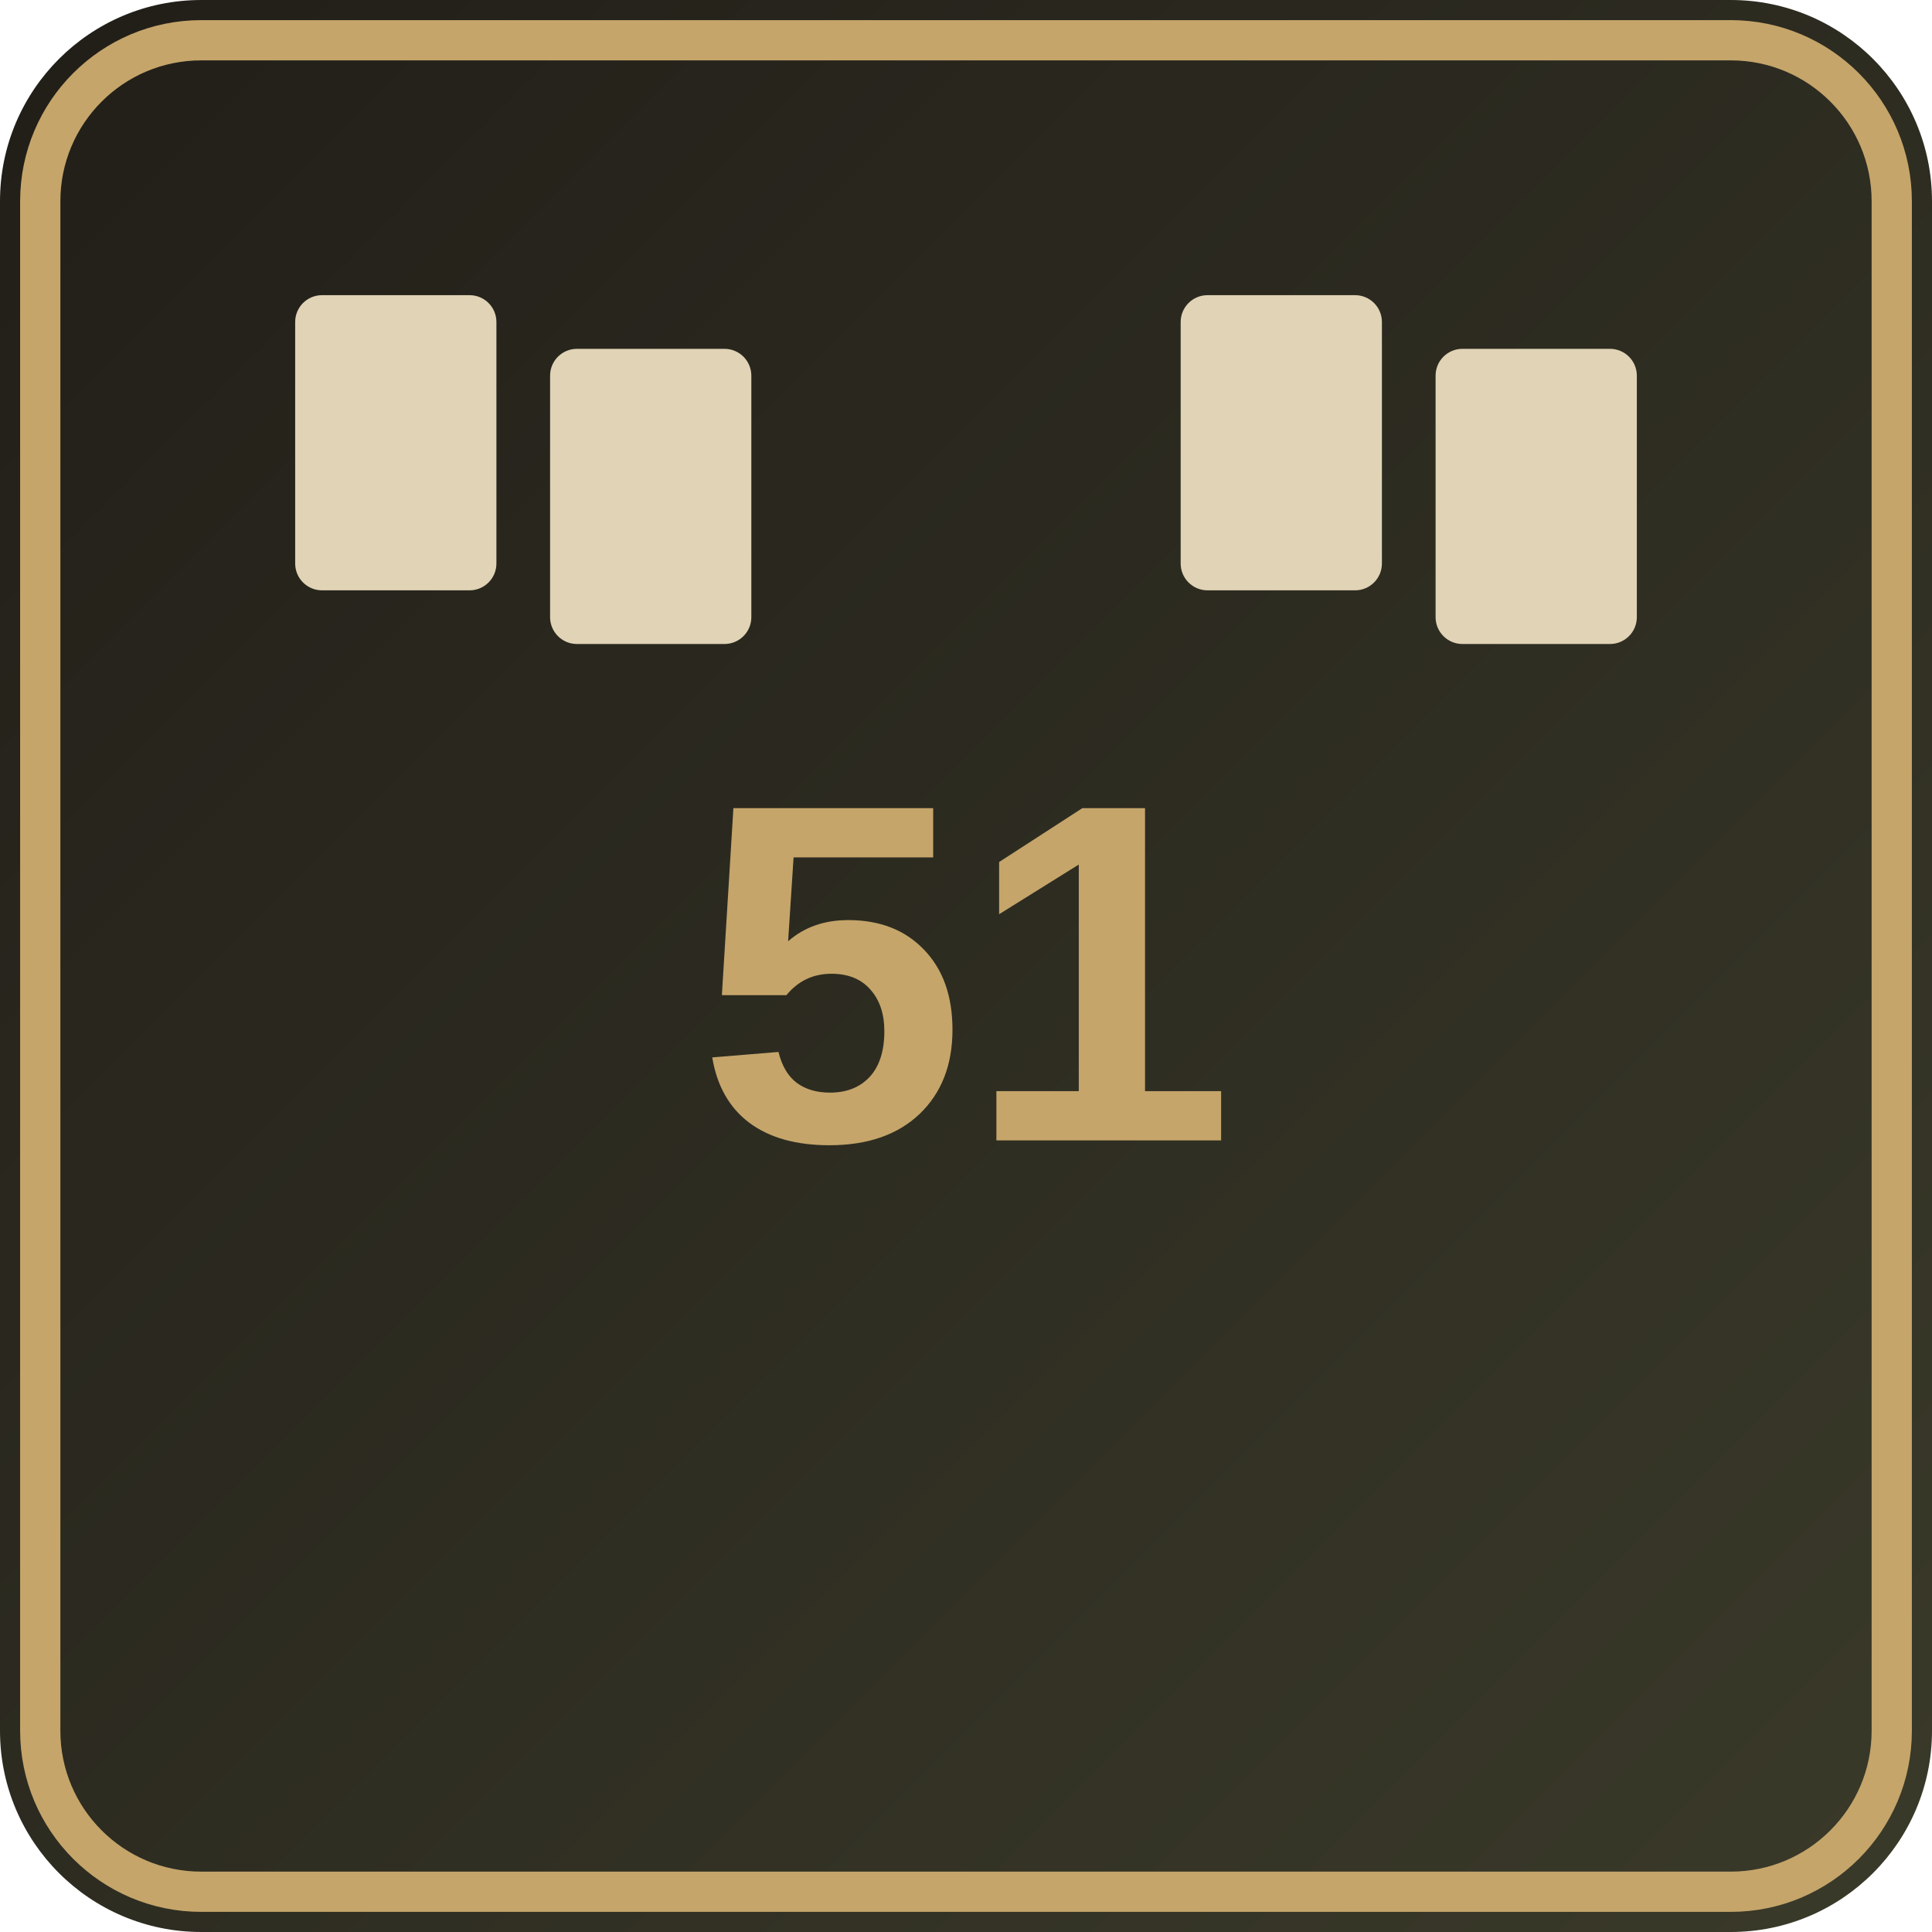
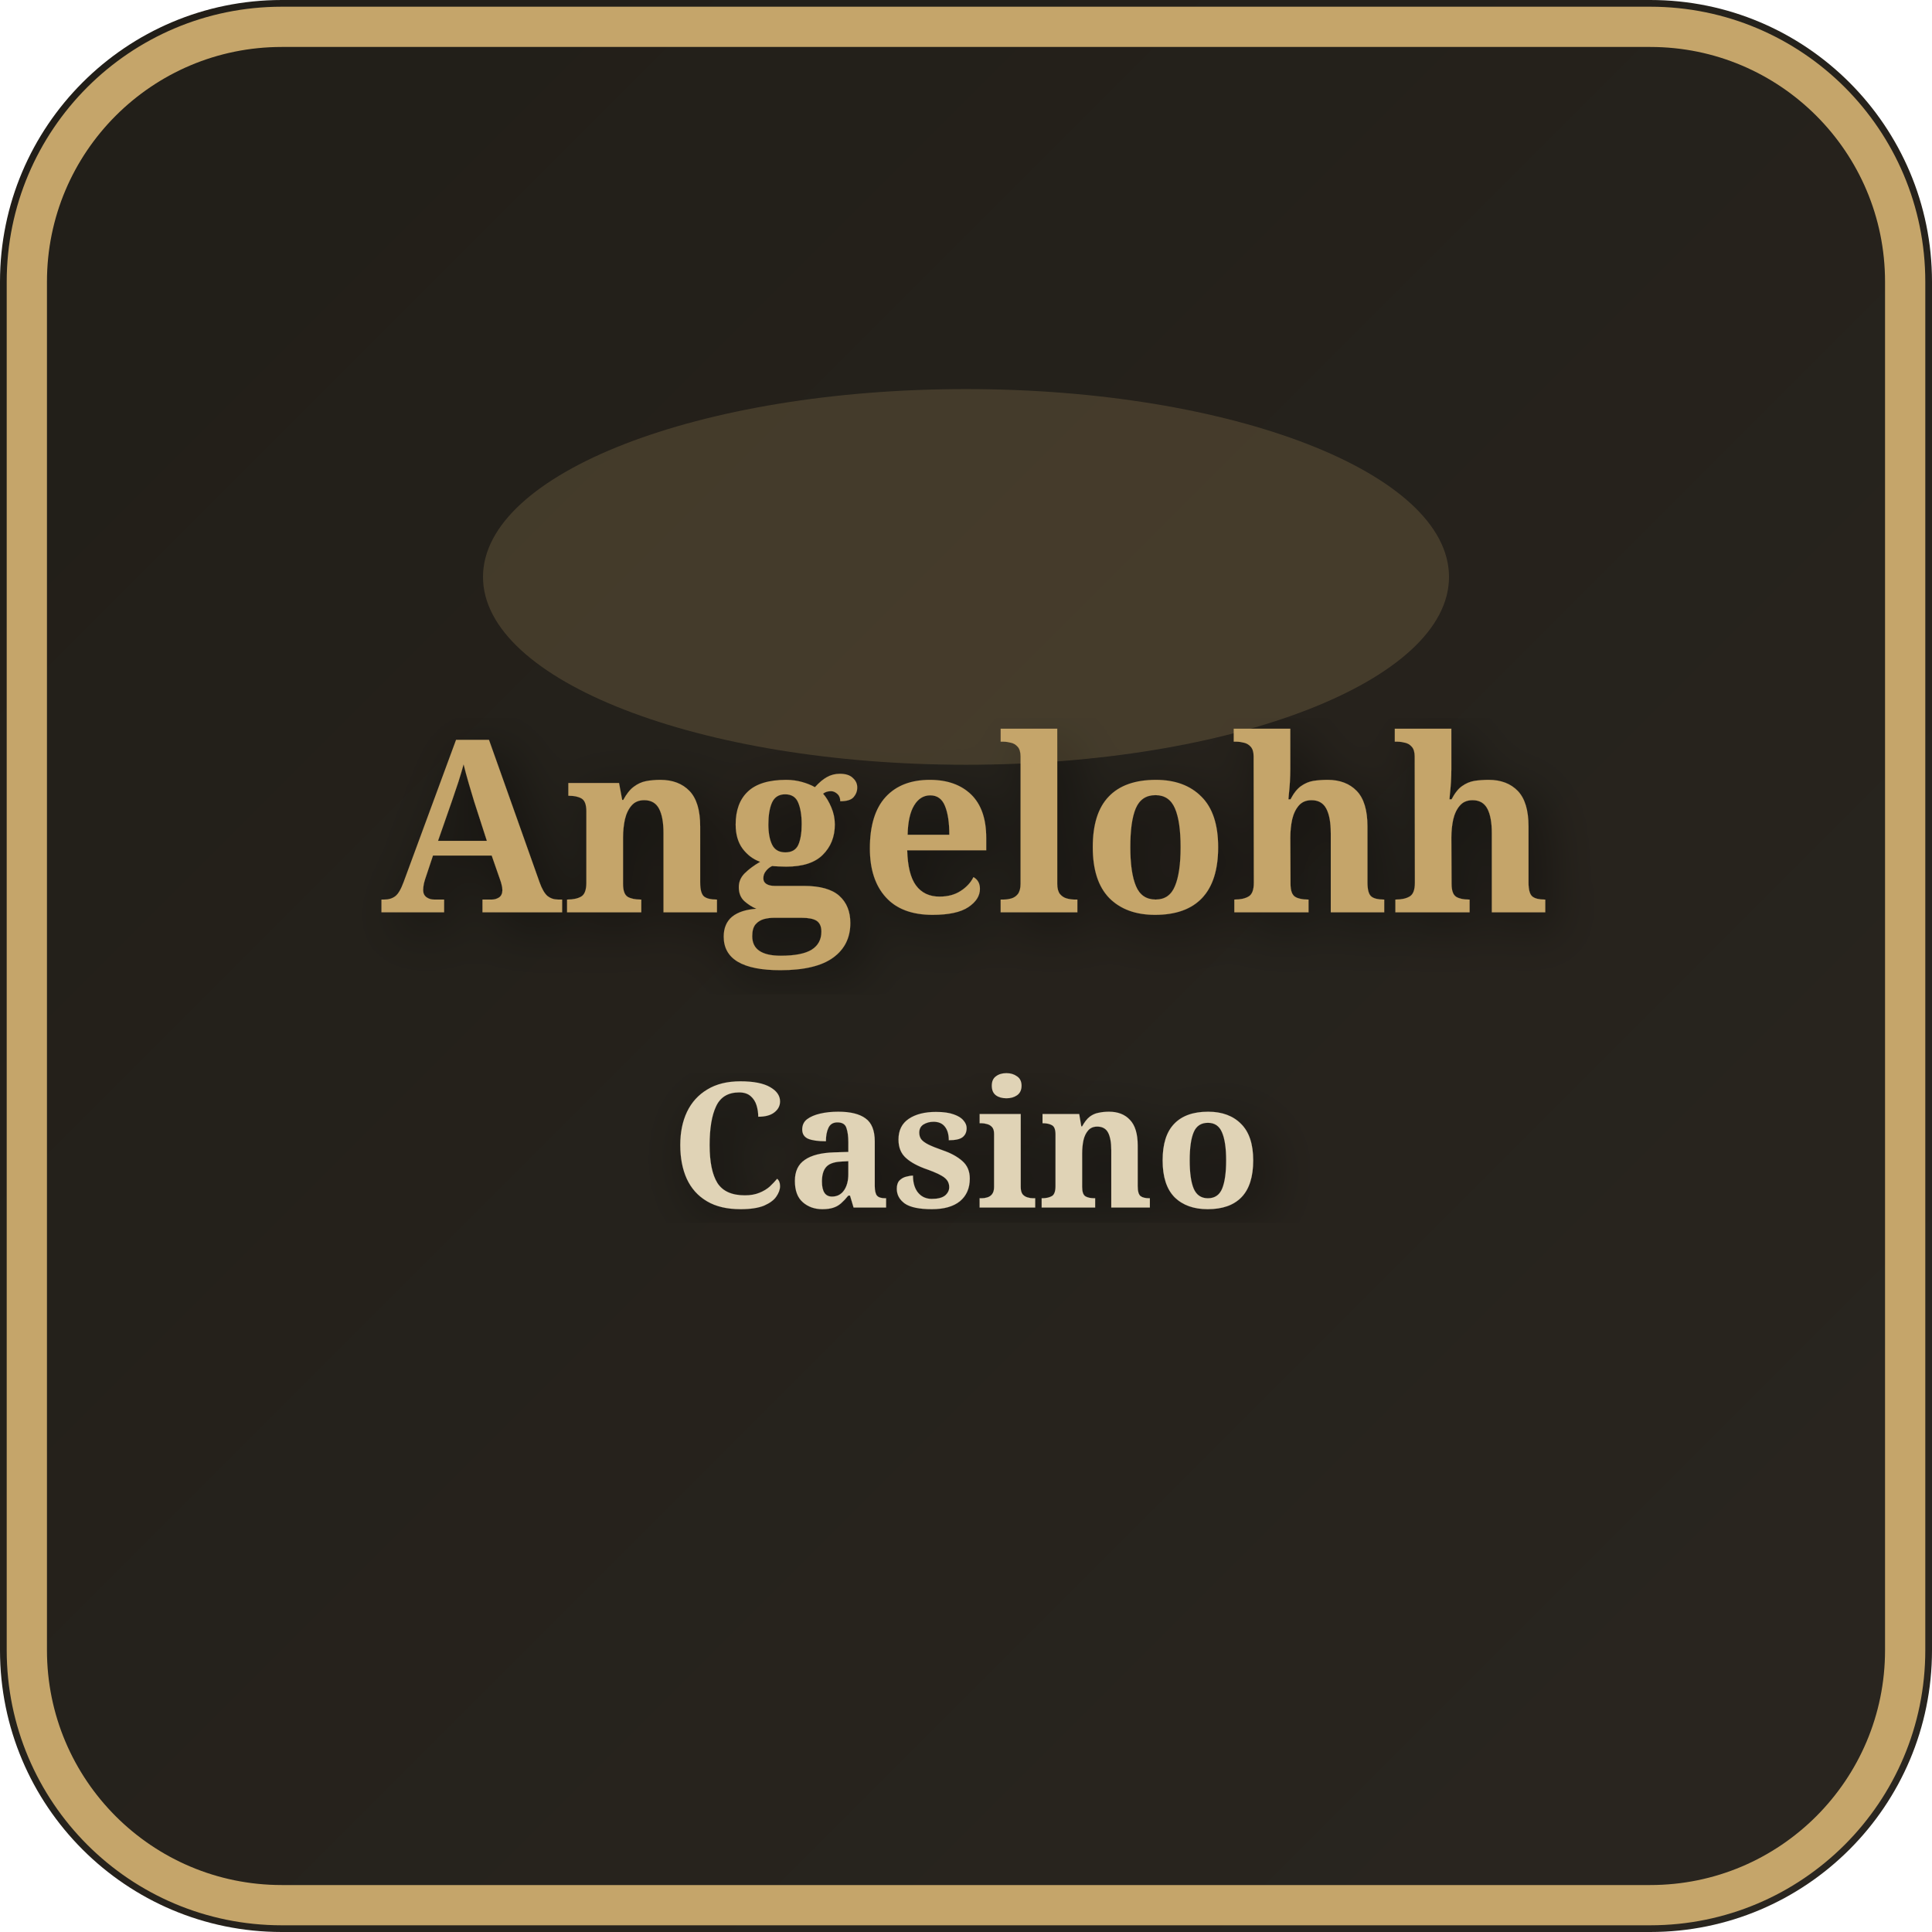
- <svg xmlns="http://www.w3.org/2000/svg" width="144" height="144" viewBox="0 0 144 144">
+ <svg xmlns="http://www.w3.org/2000/svg" width="144" height="144">
  <defs>
-     <linearGradient id="bg" x1="0%" y1="0%" x2="100%" y2="100%">
+     <linearGradient id="bgGradient" x1="0%" y1="0%" x2="100%" y2="100%">
      <stop offset="0%" style="stop-color:#211e18;stop-opacity:1" />
-       <stop offset="100%" style="stop-color:#3a3a2a;stop-opacity:1" />
+       <stop offset="100%" style="stop-color:#2a2620;stop-opacity:1" />
    </linearGradient>
+     <filter id="shadow">
+       <feDropShadow dx="1" dy="1" stdDeviation="2" flood-opacity="0.5" />
+     </filter>
  </defs>
-   <rect width="144" height="144" rx="15" ry="15" fill="url(#bg)" />
-   <rect x="3" y="3" width="138" height="138" rx="12" ry="12" fill="none" stroke="#c5a56a" stroke-width="3" />
-   <text x="72" y="85" font-family="Arial, sans-serif" font-size="36" font-weight="bold" text-anchor="middle" fill="#c5a56a">51</text>
-   <rect x="22" y="22" width="15" height="22" rx="2" ry="2" fill="#e0d3b6" />
-   <rect x="41" y="26" width="15" height="22" rx="2" ry="2" fill="#e0d3b6" />
-   <rect x="88" y="22" width="15" height="22" rx="2" ry="2" fill="#e0d3b6" />
-   <rect x="107" y="26" width="15" height="22" rx="2" ry="2" fill="#e0d3b6" />
+   <rect width="144" height="144" rx="21" fill="url(#bgGradient)" />
+   <rect x="2" y="2" width="140" height="140" rx="19" fill="none" stroke="#c5a56a" stroke-width="3" />
+   <text x="72" y="68" font-family="Georgia, serif" font-size="18" font-weight="bold" fill="#c5a56a" text-anchor="middle" filter="url(#shadow)">
+     Angelohh
+   </text>
+   <text x="72" y="90" font-family="Georgia, serif" font-size="13" font-weight="bold" fill="#e0d3b6" text-anchor="middle" filter="url(#shadow)">
+     Casino
+   </text>
+   <ellipse cx="72" cy="43" rx="36" ry="14" fill="#c5a56a" opacity="0.2" />
</svg>
